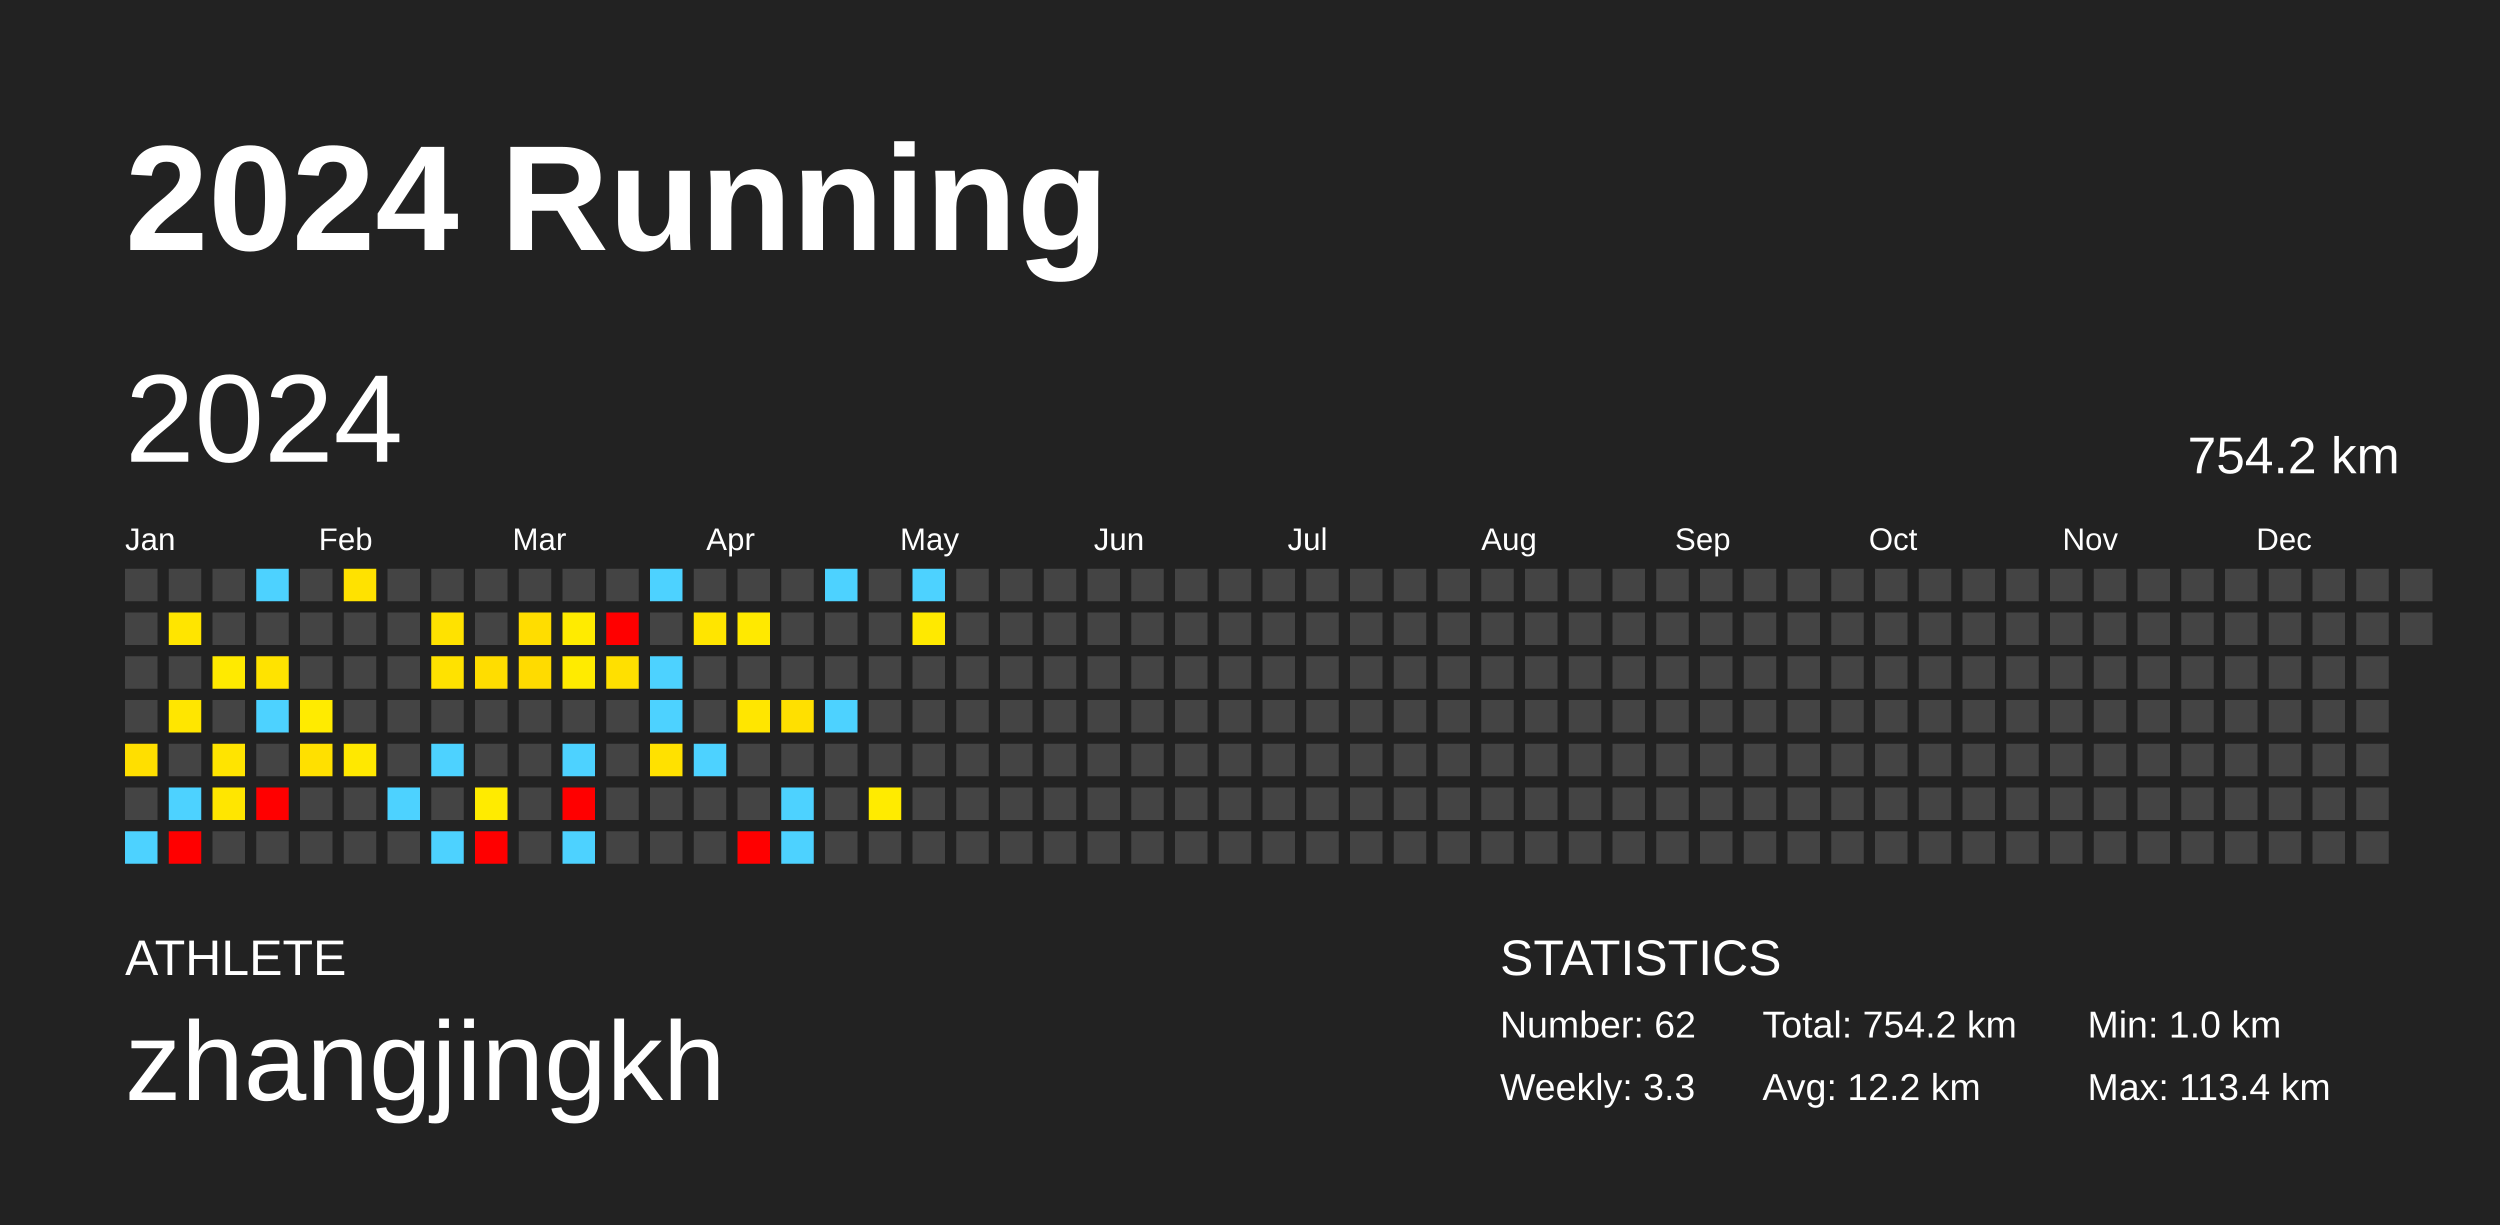
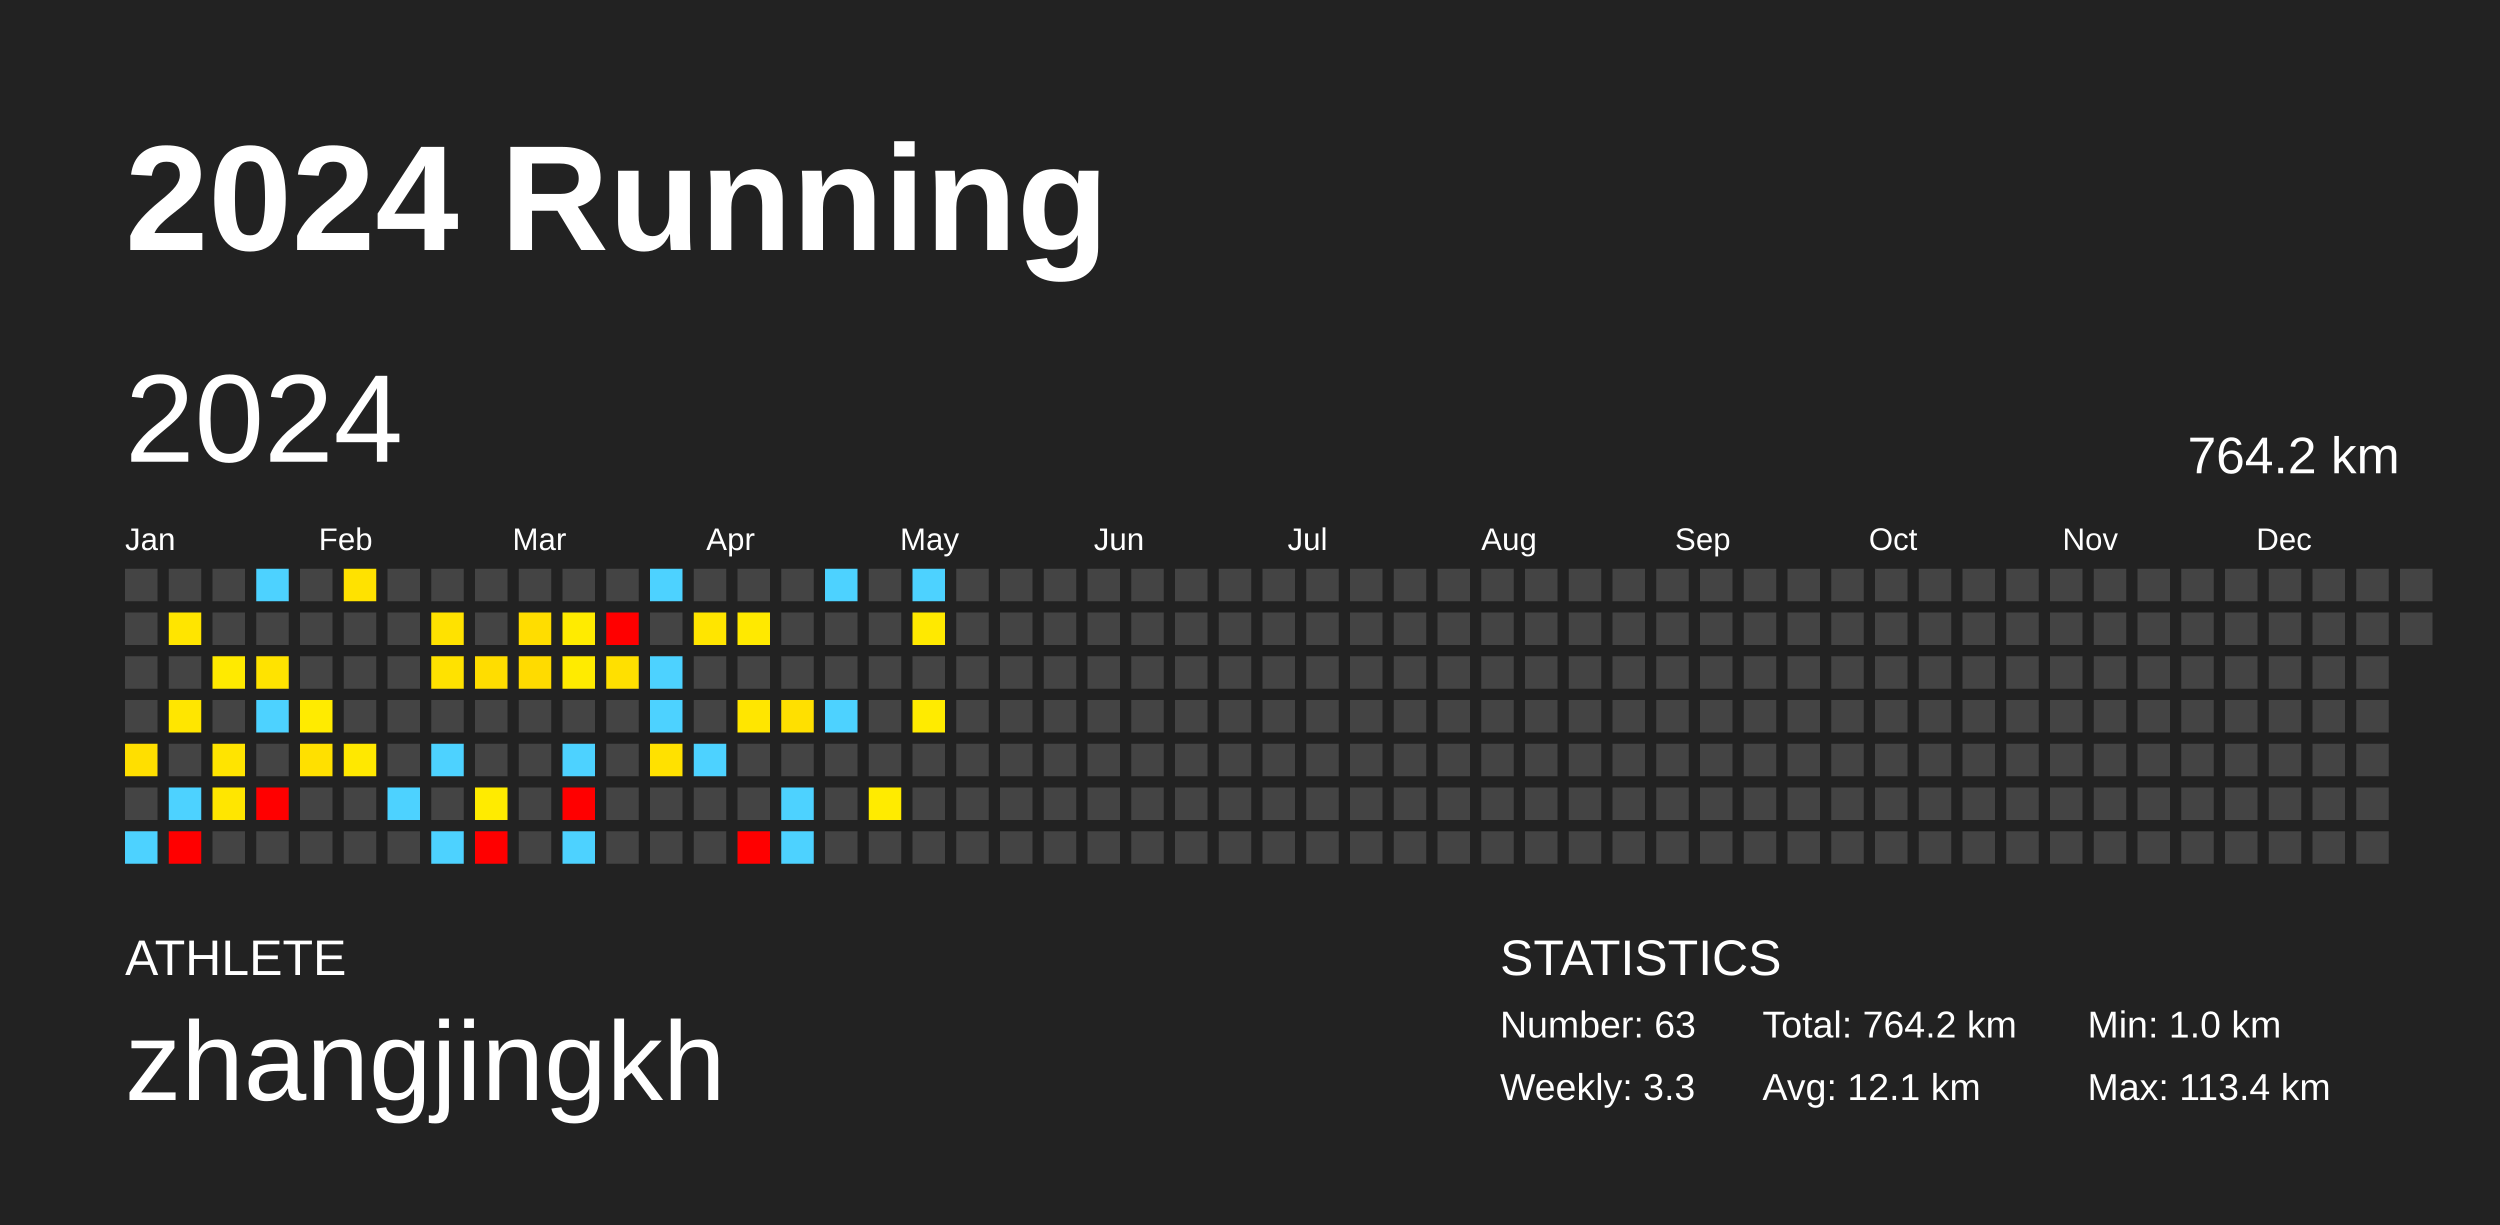
<svg xmlns="http://www.w3.org/2000/svg" baseProfile="full" height="98mm" version="1.1" viewBox="0,0,200,98" width="200mm">
  <defs />
  <rect fill="#222222" height="98" width="200" x="0" y="0" />
  <text fill="#FFFFFF" style="font-size:12px; font-family:Arial; font-weight:bold;" x="10" y="20">2024 Running</text>
  <text fill="#FFFFFF" style="font-size:4px; font-family:Arial" x="10" y="78">ATHLETE</text>
  <text fill="#FFFFFF" style="font-size:9px; font-family:Arial" x="10" y="88">zhangjingkh</text>
  <text fill="#FFFFFF" style="font-size:4px; font-family:Arial" x="120" y="78">STATISTICS</text>
-   <text fill="#FFFFFF" style="font-size:3px; font-family:Arial" x="120" y="83">Number: 62</text>
+   <text fill="#FFFFFF" style="font-size:3px; font-family:Arial" x="120" y="83">Number: 63</text>
  <text fill="#FFFFFF" style="font-size:3px; font-family:Arial" x="120" y="88">Weekly: 3.3</text>
-   <text fill="#FFFFFF" style="font-size:3px; font-family:Arial" x="141" y="83">Total: 754.2 km</text>
-   <text fill="#FFFFFF" style="font-size:3px; font-family:Arial" x="141" y="88">Avg: 12.2 km</text>
+   <text fill="#FFFFFF" style="font-size:3px; font-family:Arial" x="141" y="83">Total: 764.2 km</text>
+   <text fill="#FFFFFF" style="font-size:3px; font-family:Arial" x="141" y="88">Avg: 12.1 km</text>
  <text fill="#FFFFFF" style="font-size:3px; font-family:Arial" x="167" y="83">Min: 1.0 km</text>
  <text fill="#FFFFFF" style="font-size:3px; font-family:Arial" x="167" y="88">Max: 113.4 km</text>
  <text dominant-baseline="hanging" fill="#FFFFFF" style="font-size:10.0px; font-family:Arial;" x="10" y="30">2024</text>
-   <text dominant-baseline="hanging" fill="#FFFFFF" style="font-size:4.125px; font-family:Arial;" x="175" y="35">754.2 km</text>
+   <text dominant-baseline="hanging" fill="#FFFFFF" style="font-size:4.125px; font-family:Arial;" x="175" y="35">764.2 km</text>
  <text fill="#FFFFFF" style="font-size:2.5px; font-family:Arial" x="10.0" y="44">Jan</text>
  <text fill="#FFFFFF" style="font-size:2.5px; font-family:Arial" x="25.5" y="44">Feb</text>
  <text fill="#FFFFFF" style="font-size:2.5px; font-family:Arial" x="41.0" y="44">Mar</text>
  <text fill="#FFFFFF" style="font-size:2.5px; font-family:Arial" x="56.5" y="44">Apr</text>
  <text fill="#FFFFFF" style="font-size:2.5px; font-family:Arial" x="72.0" y="44">May</text>
  <text fill="#FFFFFF" style="font-size:2.5px; font-family:Arial" x="87.5" y="44">Jun</text>
  <text fill="#FFFFFF" style="font-size:2.5px; font-family:Arial" x="103.0" y="44">Jul</text>
  <text fill="#FFFFFF" style="font-size:2.5px; font-family:Arial" x="118.5" y="44">Aug</text>
  <text fill="#FFFFFF" style="font-size:2.5px; font-family:Arial" x="134.0" y="44">Sep</text>
  <text fill="#FFFFFF" style="font-size:2.5px; font-family:Arial" x="149.5" y="44">Oct</text>
  <text fill="#FFFFFF" style="font-size:2.5px; font-family:Arial" x="165.0" y="44">Nov</text>
  <text fill="#FFFFFF" style="font-size:2.5px; font-family:Arial" x="180.5" y="44">Dec</text>
  <rect fill="#444444" height="2.6" width="2.6" x="10.0" y="45.5" />
  <rect fill="#444444" height="2.6" width="2.6" x="10.0" y="49.0" />
  <rect fill="#444444" height="2.6" width="2.6" x="10.0" y="52.5" />
  <rect fill="#444444" height="2.6" width="2.6" x="10.0" y="56.0" />
  <rect fill="#ffdf00" height="2.6" width="2.6" x="10.0" y="59.5" />
  <rect fill="#444444" height="2.6" width="2.6" x="10.0" y="63.0" />
  <rect fill="#4dd2ff" height="2.6" width="2.6" x="10.0" y="66.5" />
  <rect fill="#444444" height="2.6" width="2.6" x="13.5" y="45.5" />
  <rect fill="#ffe500" height="2.6" width="2.6" x="13.5" y="49.0" />
  <rect fill="#444444" height="2.6" width="2.6" x="13.5" y="52.5" />
  <rect fill="#ffe600" height="2.6" width="2.6" x="13.5" y="56.0" />
  <rect fill="#444444" height="2.6" width="2.6" x="13.5" y="59.5" />
  <rect fill="#4dd2ff" height="2.6" width="2.6" x="13.5" y="63.0" />
  <rect fill="red" height="2.6" width="2.6" x="13.5" y="66.5" />
  <rect fill="#444444" height="2.6" width="2.6" x="17.0" y="45.5" />
  <rect fill="#444444" height="2.6" width="2.6" x="17.0" y="49.0" />
  <rect fill="#ffea00" height="2.6" width="2.6" x="17.0" y="52.5" />
  <rect fill="#444444" height="2.6" width="2.6" x="17.0" y="56.0" />
  <rect fill="#ffe400" height="2.6" width="2.6" x="17.0" y="59.5" />
  <rect fill="#ffe600" height="2.6" width="2.6" x="17.0" y="63.0" />
  <rect fill="#444444" height="2.6" width="2.6" x="17.0" y="66.5" />
  <rect fill="#4dd2ff" height="2.6" width="2.6" x="20.5" y="45.5" />
  <rect fill="#444444" height="2.6" width="2.6" x="20.5" y="49.0" />
  <rect fill="#ffe300" height="2.6" width="2.6" x="20.5" y="52.5" />
  <rect fill="#4dd2ff" height="2.6" width="2.6" x="20.5" y="56.0" />
  <rect fill="#444444" height="2.6" width="2.6" x="20.5" y="59.5" />
  <rect fill="red" height="2.6" width="2.6" x="20.5" y="63.0" />
  <rect fill="#444444" height="2.6" width="2.6" x="20.5" y="66.5" />
  <rect fill="#444444" height="2.6" width="2.6" x="24.0" y="45.5" />
  <rect fill="#444444" height="2.6" width="2.6" x="24.0" y="49.0" />
  <rect fill="#444444" height="2.6" width="2.6" x="24.0" y="52.5" />
  <rect fill="#ffeb00" height="2.6" width="2.6" x="24.0" y="56.0" />
  <rect fill="#ffe000" height="2.6" width="2.6" x="24.0" y="59.5" />
  <rect fill="#444444" height="2.6" width="2.6" x="24.0" y="63.0" />
  <rect fill="#444444" height="2.6" width="2.6" x="24.0" y="66.5" />
  <rect fill="#ffe200" height="2.6" width="2.6" x="27.5" y="45.5" />
  <rect fill="#444444" height="2.6" width="2.6" x="27.5" y="49.0" />
  <rect fill="#444444" height="2.6" width="2.6" x="27.5" y="52.5" />
  <rect fill="#444444" height="2.6" width="2.6" x="27.5" y="56.0" />
  <rect fill="#ffe800" height="2.6" width="2.6" x="27.5" y="59.5" />
  <rect fill="#444444" height="2.6" width="2.6" x="27.5" y="63.0" />
  <rect fill="#444444" height="2.6" width="2.6" x="27.5" y="66.5" />
  <rect fill="#444444" height="2.6" width="2.6" x="31.0" y="45.5" />
  <rect fill="#444444" height="2.6" width="2.6" x="31.0" y="49.0" />
  <rect fill="#444444" height="2.6" width="2.6" x="31.0" y="52.5" />
  <rect fill="#444444" height="2.6" width="2.6" x="31.0" y="56.0" />
  <rect fill="#444444" height="2.6" width="2.6" x="31.0" y="59.5" />
  <rect fill="#4dd2ff" height="2.6" width="2.6" x="31.0" y="63.0" />
  <rect fill="#444444" height="2.6" width="2.6" x="31.0" y="66.5" />
  <rect fill="#444444" height="2.6" width="2.6" x="34.5" y="45.5" />
  <rect fill="#ffe200" height="2.6" width="2.6" x="34.5" y="49.0" />
  <rect fill="#ffe200" height="2.6" width="2.6" x="34.5" y="52.5" />
  <rect fill="#444444" height="2.6" width="2.6" x="34.5" y="56.0" />
  <rect fill="#4dd2ff" height="2.6" width="2.6" x="34.5" y="59.5" />
  <rect fill="#444444" height="2.6" width="2.6" x="34.5" y="63.0" />
  <rect fill="#4dd2ff" height="2.6" width="2.6" x="34.5" y="66.5" />
  <rect fill="#444444" height="2.6" width="2.6" x="38.0" y="45.5" />
  <rect fill="#444444" height="2.6" width="2.6" x="38.0" y="49.0" />
  <rect fill="#ffdd00" height="2.6" width="2.6" x="38.0" y="52.5" />
  <rect fill="#444444" height="2.6" width="2.6" x="38.0" y="56.0" />
  <rect fill="#444444" height="2.6" width="2.6" x="38.0" y="59.5" />
  <rect fill="#ffeb00" height="2.6" width="2.6" x="38.0" y="63.0" />
  <rect fill="red" height="2.6" width="2.6" x="38.0" y="66.5" />
  <rect fill="#444444" height="2.6" width="2.6" x="41.5" y="45.5" />
  <rect fill="#ffdd00" height="2.6" width="2.6" x="41.5" y="49.0" />
  <rect fill="#ffdb00" height="2.6" width="2.6" x="41.5" y="52.5" />
  <rect fill="#444444" height="2.6" width="2.6" x="41.5" y="56.0" />
  <rect fill="#444444" height="2.6" width="2.6" x="41.5" y="59.5" />
  <rect fill="#444444" height="2.6" width="2.6" x="41.5" y="63.0" />
  <rect fill="#444444" height="2.6" width="2.6" x="41.5" y="66.5" />
  <rect fill="#444444" height="2.6" width="2.6" x="45.0" y="45.5" />
  <rect fill="#ffeb00" height="2.6" width="2.6" x="45.0" y="49.0" />
  <rect fill="#ffeb00" height="2.6" width="2.6" x="45.0" y="52.5" />
  <rect fill="#444444" height="2.6" width="2.6" x="45.0" y="56.0" />
  <rect fill="#4dd2ff" height="2.6" width="2.6" x="45.0" y="59.5" />
  <rect fill="red" height="2.6" width="2.6" x="45.0" y="63.0" />
  <rect fill="#4dd2ff" height="2.6" width="2.6" x="45.0" y="66.5" />
  <rect fill="#444444" height="2.6" width="2.6" x="48.5" y="45.5" />
  <rect fill="red" height="2.6" width="2.6" x="48.5" y="49.0" />
  <rect fill="#ffe000" height="2.6" width="2.6" x="48.5" y="52.5" />
  <rect fill="#444444" height="2.6" width="2.6" x="48.5" y="56.0" />
  <rect fill="#444444" height="2.6" width="2.6" x="48.5" y="59.5" />
  <rect fill="#444444" height="2.6" width="2.6" x="48.5" y="63.0" />
  <rect fill="#444444" height="2.6" width="2.6" x="48.5" y="66.5" />
  <rect fill="#4dd2ff" height="2.6" width="2.6" x="52.0" y="45.5" />
  <rect fill="#444444" height="2.6" width="2.6" x="52.0" y="49.0" />
  <rect fill="#4dd2ff" height="2.6" width="2.6" x="52.0" y="52.5" />
  <rect fill="#4dd2ff" height="2.6" width="2.6" x="52.0" y="56.0" />
  <rect fill="#ffe100" height="2.6" width="2.6" x="52.0" y="59.5" />
  <rect fill="#444444" height="2.6" width="2.6" x="52.0" y="63.0" />
  <rect fill="#444444" height="2.6" width="2.6" x="52.0" y="66.5" />
  <rect fill="#444444" height="2.6" width="2.6" x="55.5" y="45.5" />
  <rect fill="#ffe500" height="2.6" width="2.6" x="55.5" y="49.0" />
  <rect fill="#444444" height="2.6" width="2.6" x="55.5" y="52.5" />
  <rect fill="#444444" height="2.6" width="2.6" x="55.5" y="56.0" />
  <rect fill="#4dd2ff" height="2.6" width="2.6" x="55.5" y="59.5" />
  <rect fill="#444444" height="2.6" width="2.6" x="55.5" y="63.0" />
  <rect fill="#444444" height="2.6" width="2.6" x="55.5" y="66.5" />
  <rect fill="#444444" height="2.6" width="2.6" x="59.0" y="45.5" />
  <rect fill="#ffe900" height="2.6" width="2.6" x="59.0" y="49.0" />
  <rect fill="#444444" height="2.6" width="2.6" x="59.0" y="52.5" />
  <rect fill="#ffe600" height="2.6" width="2.6" x="59.0" y="56.0" />
  <rect fill="#444444" height="2.6" width="2.6" x="59.0" y="59.5" />
  <rect fill="#444444" height="2.6" width="2.6" x="59.0" y="63.0" />
  <rect fill="red" height="2.6" width="2.6" x="59.0" y="66.5" />
  <rect fill="#444444" height="2.6" width="2.6" x="62.5" y="45.5" />
  <rect fill="#444444" height="2.6" width="2.6" x="62.5" y="49.0" />
  <rect fill="#444444" height="2.6" width="2.6" x="62.5" y="52.5" />
  <rect fill="#ffe000" height="2.6" width="2.6" x="62.5" y="56.0" />
  <rect fill="#444444" height="2.6" width="2.6" x="62.5" y="59.5" />
  <rect fill="#4dd2ff" height="2.6" width="2.6" x="62.5" y="63.0" />
  <rect fill="#4dd2ff" height="2.6" width="2.6" x="62.5" y="66.5" />
  <rect fill="#4dd2ff" height="2.6" width="2.6" x="66.0" y="45.5" />
  <rect fill="#444444" height="2.6" width="2.6" x="66.0" y="49.0" />
  <rect fill="#444444" height="2.6" width="2.6" x="66.0" y="52.5" />
  <rect fill="#4dd2ff" height="2.6" width="2.6" x="66.0" y="56.0" />
  <rect fill="#444444" height="2.6" width="2.6" x="66.0" y="59.5" />
  <rect fill="#444444" height="2.6" width="2.6" x="66.0" y="63.0" />
  <rect fill="#444444" height="2.6" width="2.6" x="66.0" y="66.5" />
  <rect fill="#444444" height="2.6" width="2.6" x="69.5" y="45.5" />
  <rect fill="#444444" height="2.6" width="2.6" x="69.5" y="49.0" />
  <rect fill="#444444" height="2.6" width="2.6" x="69.5" y="52.5" />
  <rect fill="#444444" height="2.6" width="2.6" x="69.5" y="56.0" />
  <rect fill="#444444" height="2.6" width="2.6" x="69.5" y="59.5" />
  <rect fill="#ffeb00" height="2.6" width="2.6" x="69.5" y="63.0" />
  <rect fill="#444444" height="2.6" width="2.6" x="69.5" y="66.5" />
  <rect fill="#4dd2ff" height="2.6" width="2.6" x="73.0" y="45.5" />
  <rect fill="#ffe900" height="2.6" width="2.6" x="73.0" y="49.0" />
  <rect fill="#444444" height="2.6" width="2.6" x="73.0" y="52.5" />
-   <rect fill="#444444" height="2.6" width="2.6" x="73.0" y="56.0" />
+   <rect fill="#ffeb00" height="2.6" width="2.6" x="73.0" y="56.0" />
  <rect fill="#444444" height="2.6" width="2.6" x="73.0" y="59.5" />
  <rect fill="#444444" height="2.6" width="2.6" x="73.0" y="63.0" />
  <rect fill="#444444" height="2.6" width="2.6" x="73.0" y="66.5" />
  <rect fill="#444444" height="2.6" width="2.6" x="76.5" y="45.5" />
  <rect fill="#444444" height="2.6" width="2.6" x="76.5" y="49.0" />
  <rect fill="#444444" height="2.6" width="2.6" x="76.5" y="52.5" />
  <rect fill="#444444" height="2.6" width="2.6" x="76.5" y="56.0" />
  <rect fill="#444444" height="2.6" width="2.6" x="76.5" y="59.5" />
  <rect fill="#444444" height="2.6" width="2.6" x="76.5" y="63.0" />
  <rect fill="#444444" height="2.6" width="2.6" x="76.5" y="66.5" />
  <rect fill="#444444" height="2.6" width="2.6" x="80.0" y="45.5" />
  <rect fill="#444444" height="2.6" width="2.6" x="80.0" y="49.0" />
  <rect fill="#444444" height="2.6" width="2.6" x="80.0" y="52.5" />
  <rect fill="#444444" height="2.6" width="2.6" x="80.0" y="56.0" />
  <rect fill="#444444" height="2.6" width="2.6" x="80.0" y="59.5" />
  <rect fill="#444444" height="2.6" width="2.6" x="80.0" y="63.0" />
  <rect fill="#444444" height="2.6" width="2.6" x="80.0" y="66.5" />
  <rect fill="#444444" height="2.6" width="2.6" x="83.5" y="45.5" />
  <rect fill="#444444" height="2.6" width="2.6" x="83.5" y="49.0" />
  <rect fill="#444444" height="2.6" width="2.6" x="83.5" y="52.5" />
  <rect fill="#444444" height="2.6" width="2.6" x="83.5" y="56.0" />
  <rect fill="#444444" height="2.6" width="2.6" x="83.5" y="59.5" />
  <rect fill="#444444" height="2.6" width="2.6" x="83.5" y="63.0" />
  <rect fill="#444444" height="2.6" width="2.6" x="83.5" y="66.5" />
  <rect fill="#444444" height="2.6" width="2.6" x="87.0" y="45.5" />
  <rect fill="#444444" height="2.6" width="2.6" x="87.0" y="49.0" />
  <rect fill="#444444" height="2.6" width="2.6" x="87.0" y="52.5" />
  <rect fill="#444444" height="2.6" width="2.6" x="87.0" y="56.0" />
  <rect fill="#444444" height="2.6" width="2.6" x="87.0" y="59.5" />
  <rect fill="#444444" height="2.6" width="2.6" x="87.0" y="63.0" />
  <rect fill="#444444" height="2.6" width="2.6" x="87.0" y="66.5" />
  <rect fill="#444444" height="2.6" width="2.6" x="90.5" y="45.5" />
  <rect fill="#444444" height="2.6" width="2.6" x="90.5" y="49.0" />
  <rect fill="#444444" height="2.6" width="2.6" x="90.5" y="52.5" />
  <rect fill="#444444" height="2.6" width="2.6" x="90.5" y="56.0" />
  <rect fill="#444444" height="2.6" width="2.6" x="90.5" y="59.5" />
  <rect fill="#444444" height="2.6" width="2.6" x="90.5" y="63.0" />
  <rect fill="#444444" height="2.6" width="2.6" x="90.5" y="66.5" />
  <rect fill="#444444" height="2.6" width="2.6" x="94.0" y="45.5" />
  <rect fill="#444444" height="2.6" width="2.6" x="94.0" y="49.0" />
  <rect fill="#444444" height="2.6" width="2.6" x="94.0" y="52.5" />
  <rect fill="#444444" height="2.6" width="2.6" x="94.0" y="56.0" />
  <rect fill="#444444" height="2.6" width="2.6" x="94.0" y="59.5" />
  <rect fill="#444444" height="2.6" width="2.6" x="94.0" y="63.0" />
  <rect fill="#444444" height="2.6" width="2.6" x="94.0" y="66.5" />
  <rect fill="#444444" height="2.6" width="2.6" x="97.5" y="45.5" />
  <rect fill="#444444" height="2.6" width="2.6" x="97.5" y="49.0" />
  <rect fill="#444444" height="2.6" width="2.6" x="97.5" y="52.5" />
  <rect fill="#444444" height="2.6" width="2.6" x="97.5" y="56.0" />
  <rect fill="#444444" height="2.6" width="2.6" x="97.5" y="59.5" />
  <rect fill="#444444" height="2.6" width="2.6" x="97.5" y="63.0" />
  <rect fill="#444444" height="2.6" width="2.6" x="97.5" y="66.5" />
  <rect fill="#444444" height="2.6" width="2.6" x="101.0" y="45.5" />
  <rect fill="#444444" height="2.6" width="2.6" x="101.0" y="49.0" />
  <rect fill="#444444" height="2.6" width="2.6" x="101.0" y="52.5" />
  <rect fill="#444444" height="2.6" width="2.6" x="101.0" y="56.0" />
  <rect fill="#444444" height="2.6" width="2.6" x="101.0" y="59.5" />
  <rect fill="#444444" height="2.6" width="2.6" x="101.0" y="63.0" />
  <rect fill="#444444" height="2.6" width="2.6" x="101.0" y="66.5" />
  <rect fill="#444444" height="2.6" width="2.6" x="104.5" y="45.5" />
  <rect fill="#444444" height="2.6" width="2.6" x="104.5" y="49.0" />
  <rect fill="#444444" height="2.6" width="2.6" x="104.5" y="52.5" />
  <rect fill="#444444" height="2.6" width="2.6" x="104.5" y="56.0" />
  <rect fill="#444444" height="2.6" width="2.6" x="104.5" y="59.5" />
  <rect fill="#444444" height="2.6" width="2.6" x="104.5" y="63.0" />
  <rect fill="#444444" height="2.6" width="2.6" x="104.5" y="66.5" />
  <rect fill="#444444" height="2.6" width="2.6" x="108.0" y="45.5" />
  <rect fill="#444444" height="2.6" width="2.6" x="108.0" y="49.0" />
  <rect fill="#444444" height="2.6" width="2.6" x="108.0" y="52.5" />
  <rect fill="#444444" height="2.6" width="2.6" x="108.0" y="56.0" />
  <rect fill="#444444" height="2.6" width="2.6" x="108.0" y="59.5" />
  <rect fill="#444444" height="2.6" width="2.6" x="108.0" y="63.0" />
  <rect fill="#444444" height="2.6" width="2.6" x="108.0" y="66.5" />
  <rect fill="#444444" height="2.6" width="2.6" x="111.5" y="45.5" />
  <rect fill="#444444" height="2.6" width="2.6" x="111.5" y="49.0" />
  <rect fill="#444444" height="2.6" width="2.6" x="111.5" y="52.5" />
  <rect fill="#444444" height="2.6" width="2.6" x="111.5" y="56.0" />
  <rect fill="#444444" height="2.6" width="2.6" x="111.5" y="59.5" />
  <rect fill="#444444" height="2.6" width="2.6" x="111.5" y="63.0" />
  <rect fill="#444444" height="2.6" width="2.6" x="111.5" y="66.5" />
  <rect fill="#444444" height="2.6" width="2.6" x="115.0" y="45.5" />
  <rect fill="#444444" height="2.6" width="2.6" x="115.0" y="49.0" />
  <rect fill="#444444" height="2.6" width="2.6" x="115.0" y="52.5" />
  <rect fill="#444444" height="2.6" width="2.6" x="115.0" y="56.0" />
  <rect fill="#444444" height="2.6" width="2.6" x="115.0" y="59.5" />
  <rect fill="#444444" height="2.6" width="2.6" x="115.0" y="63.0" />
  <rect fill="#444444" height="2.6" width="2.6" x="115.0" y="66.5" />
  <rect fill="#444444" height="2.6" width="2.6" x="118.5" y="45.5" />
  <rect fill="#444444" height="2.6" width="2.6" x="118.5" y="49.0" />
  <rect fill="#444444" height="2.6" width="2.6" x="118.5" y="52.5" />
  <rect fill="#444444" height="2.6" width="2.6" x="118.5" y="56.0" />
  <rect fill="#444444" height="2.6" width="2.6" x="118.5" y="59.5" />
  <rect fill="#444444" height="2.6" width="2.6" x="118.5" y="63.0" />
  <rect fill="#444444" height="2.6" width="2.6" x="118.5" y="66.5" />
  <rect fill="#444444" height="2.6" width="2.6" x="122.0" y="45.5" />
  <rect fill="#444444" height="2.6" width="2.6" x="122.0" y="49.0" />
  <rect fill="#444444" height="2.6" width="2.6" x="122.0" y="52.5" />
  <rect fill="#444444" height="2.6" width="2.6" x="122.0" y="56.0" />
  <rect fill="#444444" height="2.6" width="2.6" x="122.0" y="59.5" />
  <rect fill="#444444" height="2.6" width="2.6" x="122.0" y="63.0" />
  <rect fill="#444444" height="2.6" width="2.6" x="122.0" y="66.5" />
  <rect fill="#444444" height="2.6" width="2.6" x="125.5" y="45.5" />
  <rect fill="#444444" height="2.6" width="2.6" x="125.5" y="49.0" />
  <rect fill="#444444" height="2.6" width="2.6" x="125.5" y="52.5" />
  <rect fill="#444444" height="2.6" width="2.6" x="125.5" y="56.0" />
  <rect fill="#444444" height="2.6" width="2.6" x="125.5" y="59.5" />
  <rect fill="#444444" height="2.6" width="2.6" x="125.5" y="63.0" />
  <rect fill="#444444" height="2.6" width="2.6" x="125.5" y="66.5" />
  <rect fill="#444444" height="2.6" width="2.6" x="129.0" y="45.5" />
  <rect fill="#444444" height="2.6" width="2.6" x="129.0" y="49.0" />
  <rect fill="#444444" height="2.6" width="2.6" x="129.0" y="52.5" />
  <rect fill="#444444" height="2.6" width="2.6" x="129.0" y="56.0" />
  <rect fill="#444444" height="2.6" width="2.6" x="129.0" y="59.5" />
  <rect fill="#444444" height="2.6" width="2.6" x="129.0" y="63.0" />
  <rect fill="#444444" height="2.6" width="2.6" x="129.0" y="66.5" />
  <rect fill="#444444" height="2.6" width="2.6" x="132.5" y="45.5" />
  <rect fill="#444444" height="2.6" width="2.6" x="132.5" y="49.0" />
  <rect fill="#444444" height="2.6" width="2.6" x="132.5" y="52.5" />
  <rect fill="#444444" height="2.6" width="2.6" x="132.5" y="56.0" />
  <rect fill="#444444" height="2.6" width="2.6" x="132.5" y="59.5" />
  <rect fill="#444444" height="2.6" width="2.6" x="132.5" y="63.0" />
  <rect fill="#444444" height="2.6" width="2.6" x="132.5" y="66.5" />
  <rect fill="#444444" height="2.6" width="2.6" x="136.0" y="45.5" />
  <rect fill="#444444" height="2.6" width="2.6" x="136.0" y="49.0" />
  <rect fill="#444444" height="2.6" width="2.6" x="136.0" y="52.5" />
  <rect fill="#444444" height="2.6" width="2.6" x="136.0" y="56.0" />
  <rect fill="#444444" height="2.6" width="2.6" x="136.0" y="59.5" />
  <rect fill="#444444" height="2.6" width="2.6" x="136.0" y="63.0" />
  <rect fill="#444444" height="2.6" width="2.6" x="136.0" y="66.5" />
  <rect fill="#444444" height="2.6" width="2.6" x="139.5" y="45.5" />
  <rect fill="#444444" height="2.6" width="2.6" x="139.5" y="49.0" />
  <rect fill="#444444" height="2.6" width="2.6" x="139.5" y="52.5" />
  <rect fill="#444444" height="2.6" width="2.6" x="139.5" y="56.0" />
  <rect fill="#444444" height="2.6" width="2.6" x="139.5" y="59.5" />
  <rect fill="#444444" height="2.6" width="2.6" x="139.5" y="63.0" />
  <rect fill="#444444" height="2.6" width="2.6" x="139.5" y="66.5" />
  <rect fill="#444444" height="2.6" width="2.6" x="143.0" y="45.5" />
  <rect fill="#444444" height="2.6" width="2.6" x="143.0" y="49.0" />
  <rect fill="#444444" height="2.6" width="2.6" x="143.0" y="52.5" />
  <rect fill="#444444" height="2.6" width="2.6" x="143.0" y="56.0" />
  <rect fill="#444444" height="2.6" width="2.6" x="143.0" y="59.5" />
  <rect fill="#444444" height="2.6" width="2.6" x="143.0" y="63.0" />
  <rect fill="#444444" height="2.6" width="2.6" x="143.0" y="66.5" />
  <rect fill="#444444" height="2.6" width="2.6" x="146.5" y="45.5" />
  <rect fill="#444444" height="2.6" width="2.6" x="146.5" y="49.0" />
  <rect fill="#444444" height="2.6" width="2.6" x="146.5" y="52.5" />
  <rect fill="#444444" height="2.6" width="2.6" x="146.5" y="56.0" />
  <rect fill="#444444" height="2.6" width="2.6" x="146.5" y="59.5" />
  <rect fill="#444444" height="2.6" width="2.6" x="146.5" y="63.0" />
  <rect fill="#444444" height="2.6" width="2.6" x="146.5" y="66.5" />
  <rect fill="#444444" height="2.6" width="2.6" x="150.0" y="45.5" />
  <rect fill="#444444" height="2.6" width="2.6" x="150.0" y="49.0" />
  <rect fill="#444444" height="2.6" width="2.6" x="150.0" y="52.5" />
  <rect fill="#444444" height="2.6" width="2.6" x="150.0" y="56.0" />
  <rect fill="#444444" height="2.6" width="2.6" x="150.0" y="59.5" />
  <rect fill="#444444" height="2.6" width="2.6" x="150.0" y="63.0" />
  <rect fill="#444444" height="2.6" width="2.6" x="150.0" y="66.5" />
  <rect fill="#444444" height="2.6" width="2.6" x="153.5" y="45.5" />
  <rect fill="#444444" height="2.6" width="2.6" x="153.5" y="49.0" />
  <rect fill="#444444" height="2.6" width="2.6" x="153.5" y="52.5" />
  <rect fill="#444444" height="2.6" width="2.6" x="153.5" y="56.0" />
  <rect fill="#444444" height="2.6" width="2.6" x="153.5" y="59.5" />
  <rect fill="#444444" height="2.6" width="2.6" x="153.5" y="63.0" />
  <rect fill="#444444" height="2.6" width="2.6" x="153.5" y="66.5" />
  <rect fill="#444444" height="2.6" width="2.6" x="157.0" y="45.5" />
  <rect fill="#444444" height="2.6" width="2.6" x="157.0" y="49.0" />
  <rect fill="#444444" height="2.6" width="2.6" x="157.0" y="52.5" />
  <rect fill="#444444" height="2.6" width="2.6" x="157.0" y="56.0" />
  <rect fill="#444444" height="2.6" width="2.6" x="157.0" y="59.5" />
  <rect fill="#444444" height="2.6" width="2.6" x="157.0" y="63.0" />
  <rect fill="#444444" height="2.6" width="2.6" x="157.0" y="66.5" />
  <rect fill="#444444" height="2.6" width="2.6" x="160.5" y="45.5" />
  <rect fill="#444444" height="2.6" width="2.6" x="160.5" y="49.0" />
  <rect fill="#444444" height="2.6" width="2.6" x="160.5" y="52.5" />
  <rect fill="#444444" height="2.6" width="2.6" x="160.5" y="56.0" />
  <rect fill="#444444" height="2.6" width="2.6" x="160.5" y="59.5" />
  <rect fill="#444444" height="2.6" width="2.6" x="160.5" y="63.0" />
  <rect fill="#444444" height="2.6" width="2.6" x="160.5" y="66.5" />
  <rect fill="#444444" height="2.6" width="2.6" x="164.0" y="45.5" />
  <rect fill="#444444" height="2.6" width="2.6" x="164.0" y="49.0" />
  <rect fill="#444444" height="2.6" width="2.6" x="164.0" y="52.5" />
  <rect fill="#444444" height="2.6" width="2.6" x="164.0" y="56.0" />
  <rect fill="#444444" height="2.6" width="2.6" x="164.0" y="59.5" />
  <rect fill="#444444" height="2.6" width="2.6" x="164.0" y="63.0" />
  <rect fill="#444444" height="2.6" width="2.6" x="164.0" y="66.5" />
  <rect fill="#444444" height="2.6" width="2.6" x="167.5" y="45.5" />
  <rect fill="#444444" height="2.6" width="2.6" x="167.5" y="49.0" />
  <rect fill="#444444" height="2.6" width="2.6" x="167.5" y="52.5" />
  <rect fill="#444444" height="2.6" width="2.6" x="167.5" y="56.0" />
  <rect fill="#444444" height="2.6" width="2.6" x="167.5" y="59.5" />
  <rect fill="#444444" height="2.6" width="2.6" x="167.5" y="63.0" />
  <rect fill="#444444" height="2.6" width="2.6" x="167.5" y="66.5" />
  <rect fill="#444444" height="2.6" width="2.6" x="171.0" y="45.5" />
  <rect fill="#444444" height="2.6" width="2.6" x="171.0" y="49.0" />
  <rect fill="#444444" height="2.6" width="2.6" x="171.0" y="52.5" />
  <rect fill="#444444" height="2.6" width="2.6" x="171.0" y="56.0" />
  <rect fill="#444444" height="2.6" width="2.6" x="171.0" y="59.5" />
  <rect fill="#444444" height="2.6" width="2.6" x="171.0" y="63.0" />
  <rect fill="#444444" height="2.6" width="2.6" x="171.0" y="66.5" />
  <rect fill="#444444" height="2.6" width="2.6" x="174.5" y="45.5" />
  <rect fill="#444444" height="2.6" width="2.6" x="174.5" y="49.0" />
  <rect fill="#444444" height="2.6" width="2.6" x="174.5" y="52.5" />
  <rect fill="#444444" height="2.6" width="2.6" x="174.5" y="56.0" />
  <rect fill="#444444" height="2.6" width="2.6" x="174.5" y="59.5" />
  <rect fill="#444444" height="2.6" width="2.6" x="174.5" y="63.0" />
  <rect fill="#444444" height="2.6" width="2.6" x="174.5" y="66.5" />
  <rect fill="#444444" height="2.6" width="2.6" x="178.0" y="45.5" />
  <rect fill="#444444" height="2.6" width="2.6" x="178.0" y="49.0" />
  <rect fill="#444444" height="2.6" width="2.6" x="178.0" y="52.5" />
  <rect fill="#444444" height="2.6" width="2.6" x="178.0" y="56.0" />
  <rect fill="#444444" height="2.6" width="2.6" x="178.0" y="59.5" />
  <rect fill="#444444" height="2.6" width="2.6" x="178.0" y="63.0" />
  <rect fill="#444444" height="2.6" width="2.6" x="178.0" y="66.5" />
  <rect fill="#444444" height="2.6" width="2.6" x="181.5" y="45.5" />
  <rect fill="#444444" height="2.6" width="2.6" x="181.5" y="49.0" />
  <rect fill="#444444" height="2.6" width="2.6" x="181.5" y="52.5" />
  <rect fill="#444444" height="2.6" width="2.6" x="181.5" y="56.0" />
  <rect fill="#444444" height="2.6" width="2.6" x="181.5" y="59.5" />
  <rect fill="#444444" height="2.6" width="2.6" x="181.5" y="63.0" />
  <rect fill="#444444" height="2.6" width="2.6" x="181.5" y="66.5" />
  <rect fill="#444444" height="2.6" width="2.6" x="185.0" y="45.5" />
  <rect fill="#444444" height="2.6" width="2.6" x="185.0" y="49.0" />
  <rect fill="#444444" height="2.6" width="2.6" x="185.0" y="52.5" />
  <rect fill="#444444" height="2.6" width="2.6" x="185.0" y="56.0" />
  <rect fill="#444444" height="2.6" width="2.6" x="185.0" y="59.5" />
  <rect fill="#444444" height="2.6" width="2.6" x="185.0" y="63.0" />
  <rect fill="#444444" height="2.6" width="2.6" x="185.0" y="66.5" />
  <rect fill="#444444" height="2.6" width="2.6" x="188.5" y="45.5" />
  <rect fill="#444444" height="2.6" width="2.6" x="188.5" y="49.0" />
  <rect fill="#444444" height="2.6" width="2.6" x="188.5" y="52.5" />
  <rect fill="#444444" height="2.6" width="2.6" x="188.5" y="56.0" />
  <rect fill="#444444" height="2.6" width="2.6" x="188.5" y="59.5" />
  <rect fill="#444444" height="2.6" width="2.6" x="188.5" y="63.0" />
  <rect fill="#444444" height="2.6" width="2.6" x="188.5" y="66.5" />
  <rect fill="#444444" height="2.6" width="2.6" x="192.0" y="45.5" />
  <rect fill="#444444" height="2.6" width="2.6" x="192.0" y="49.0" />
</svg>
